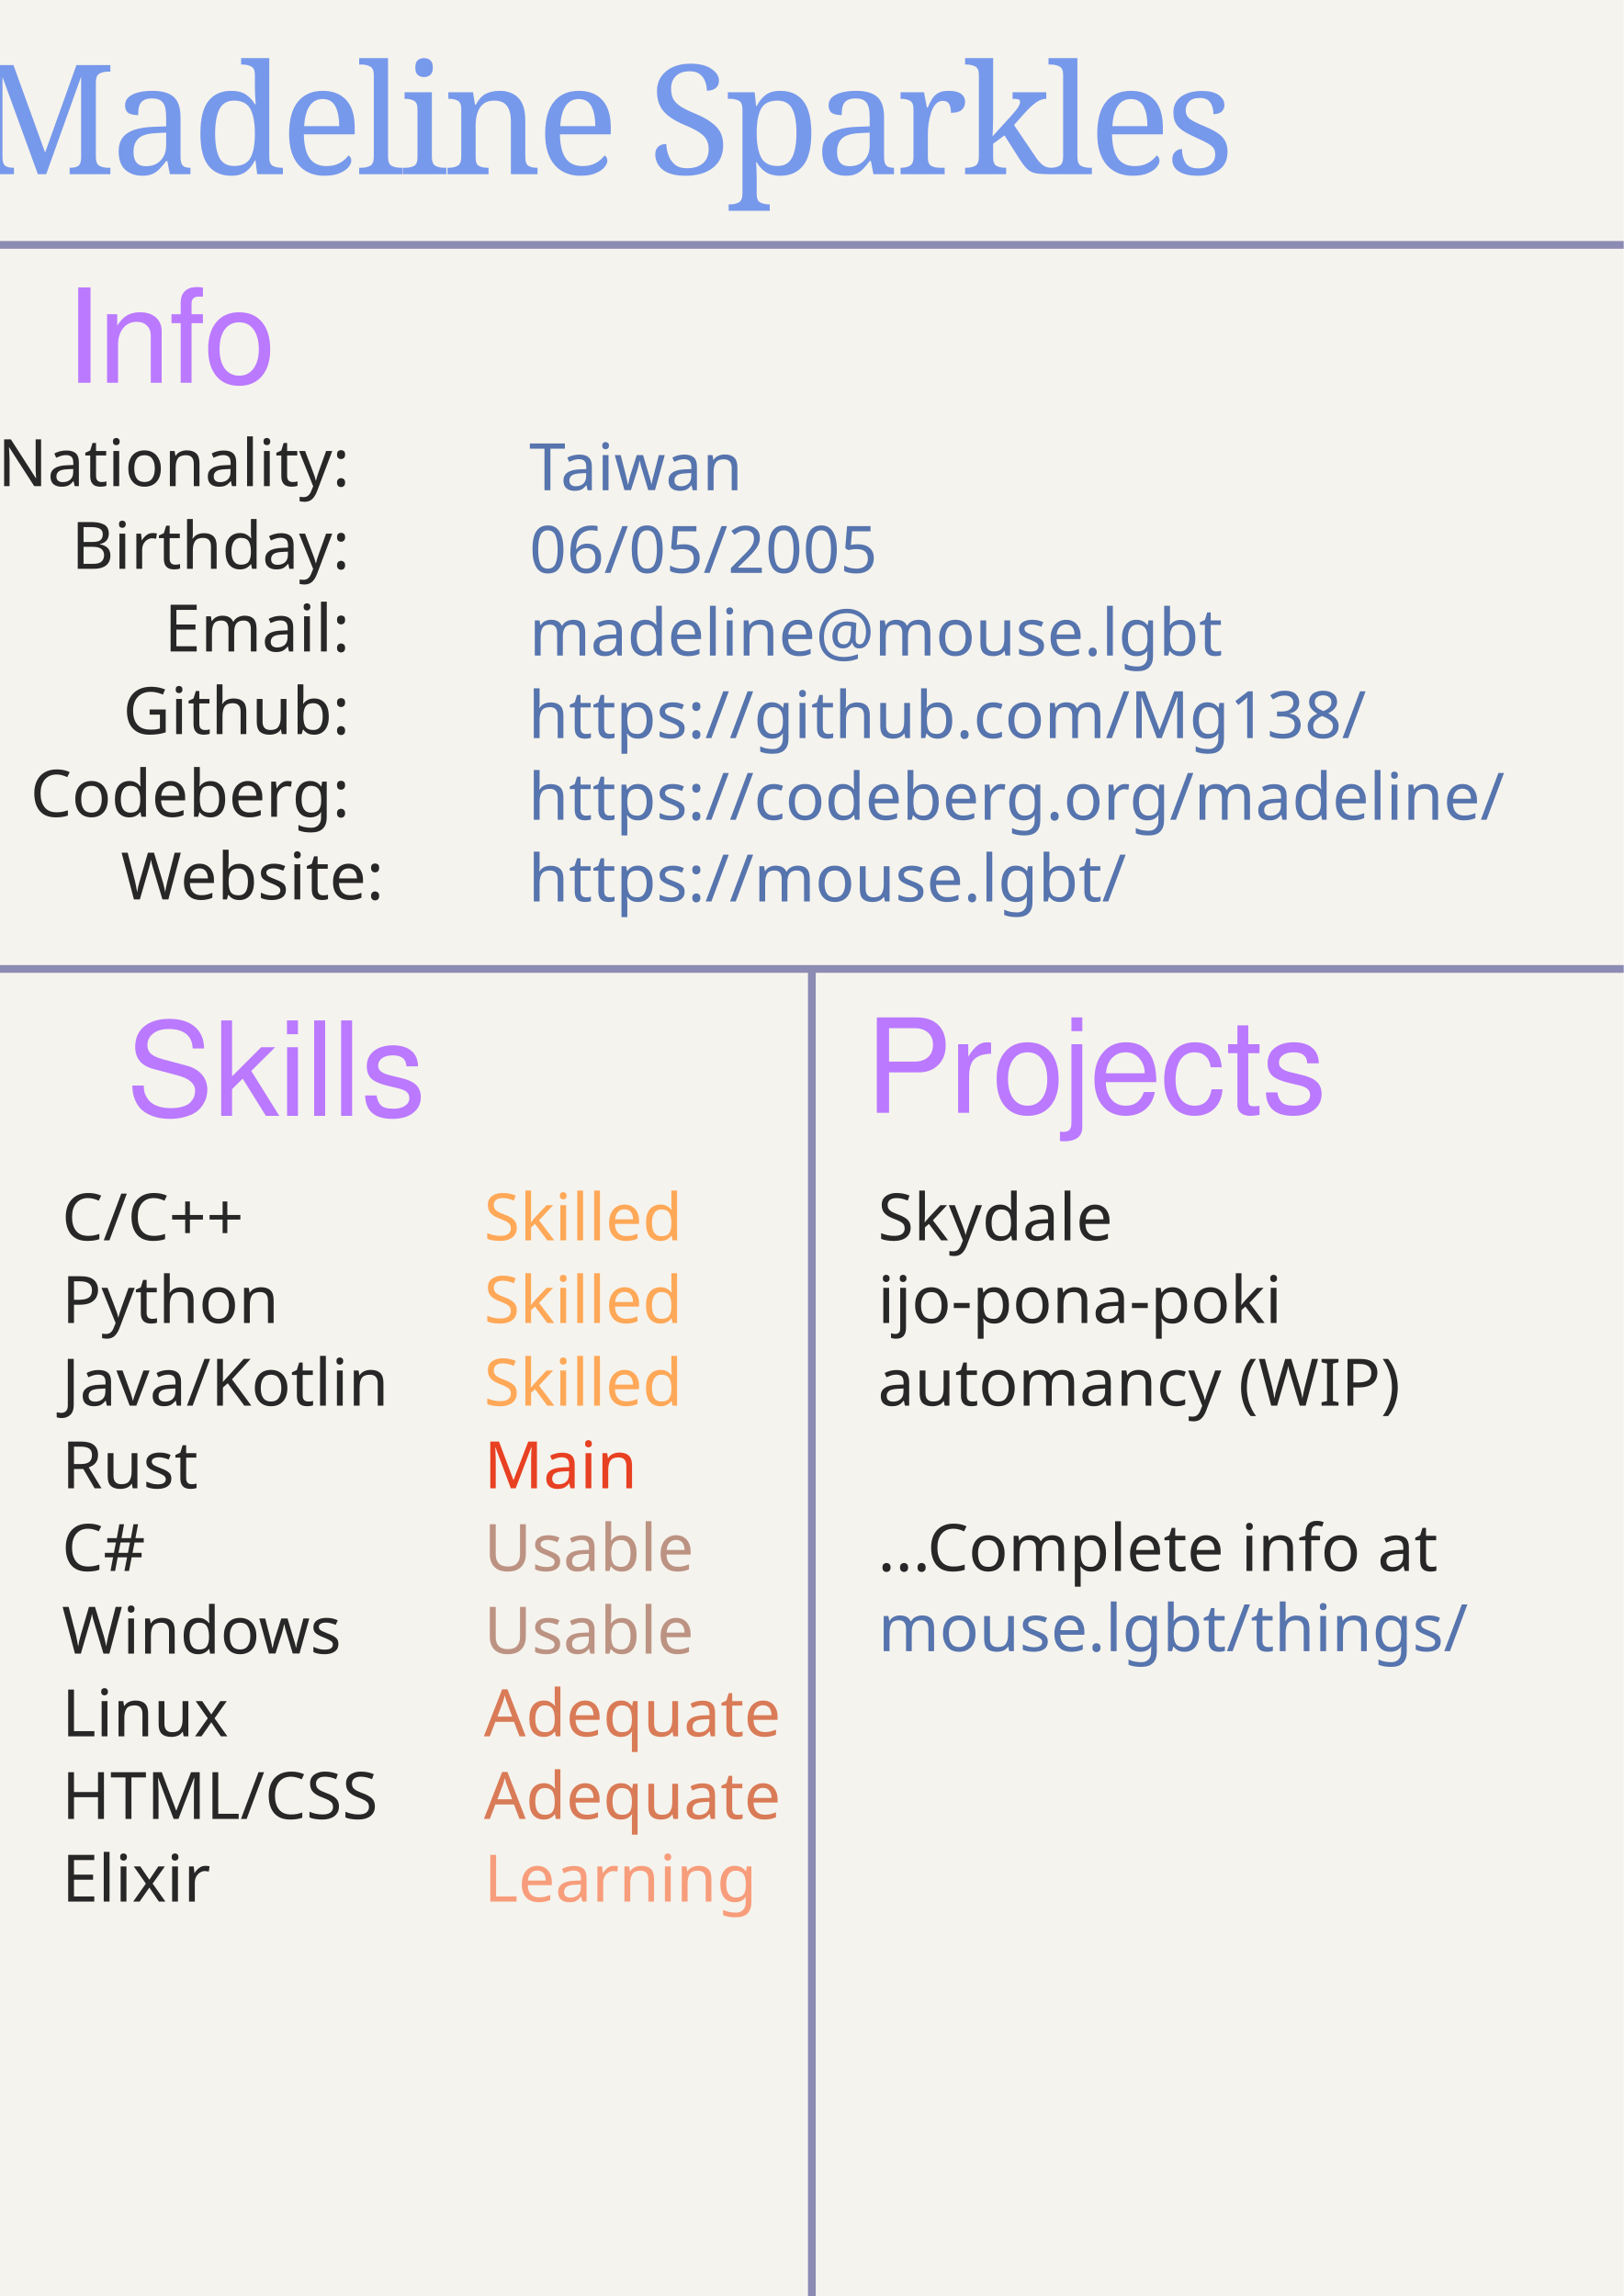
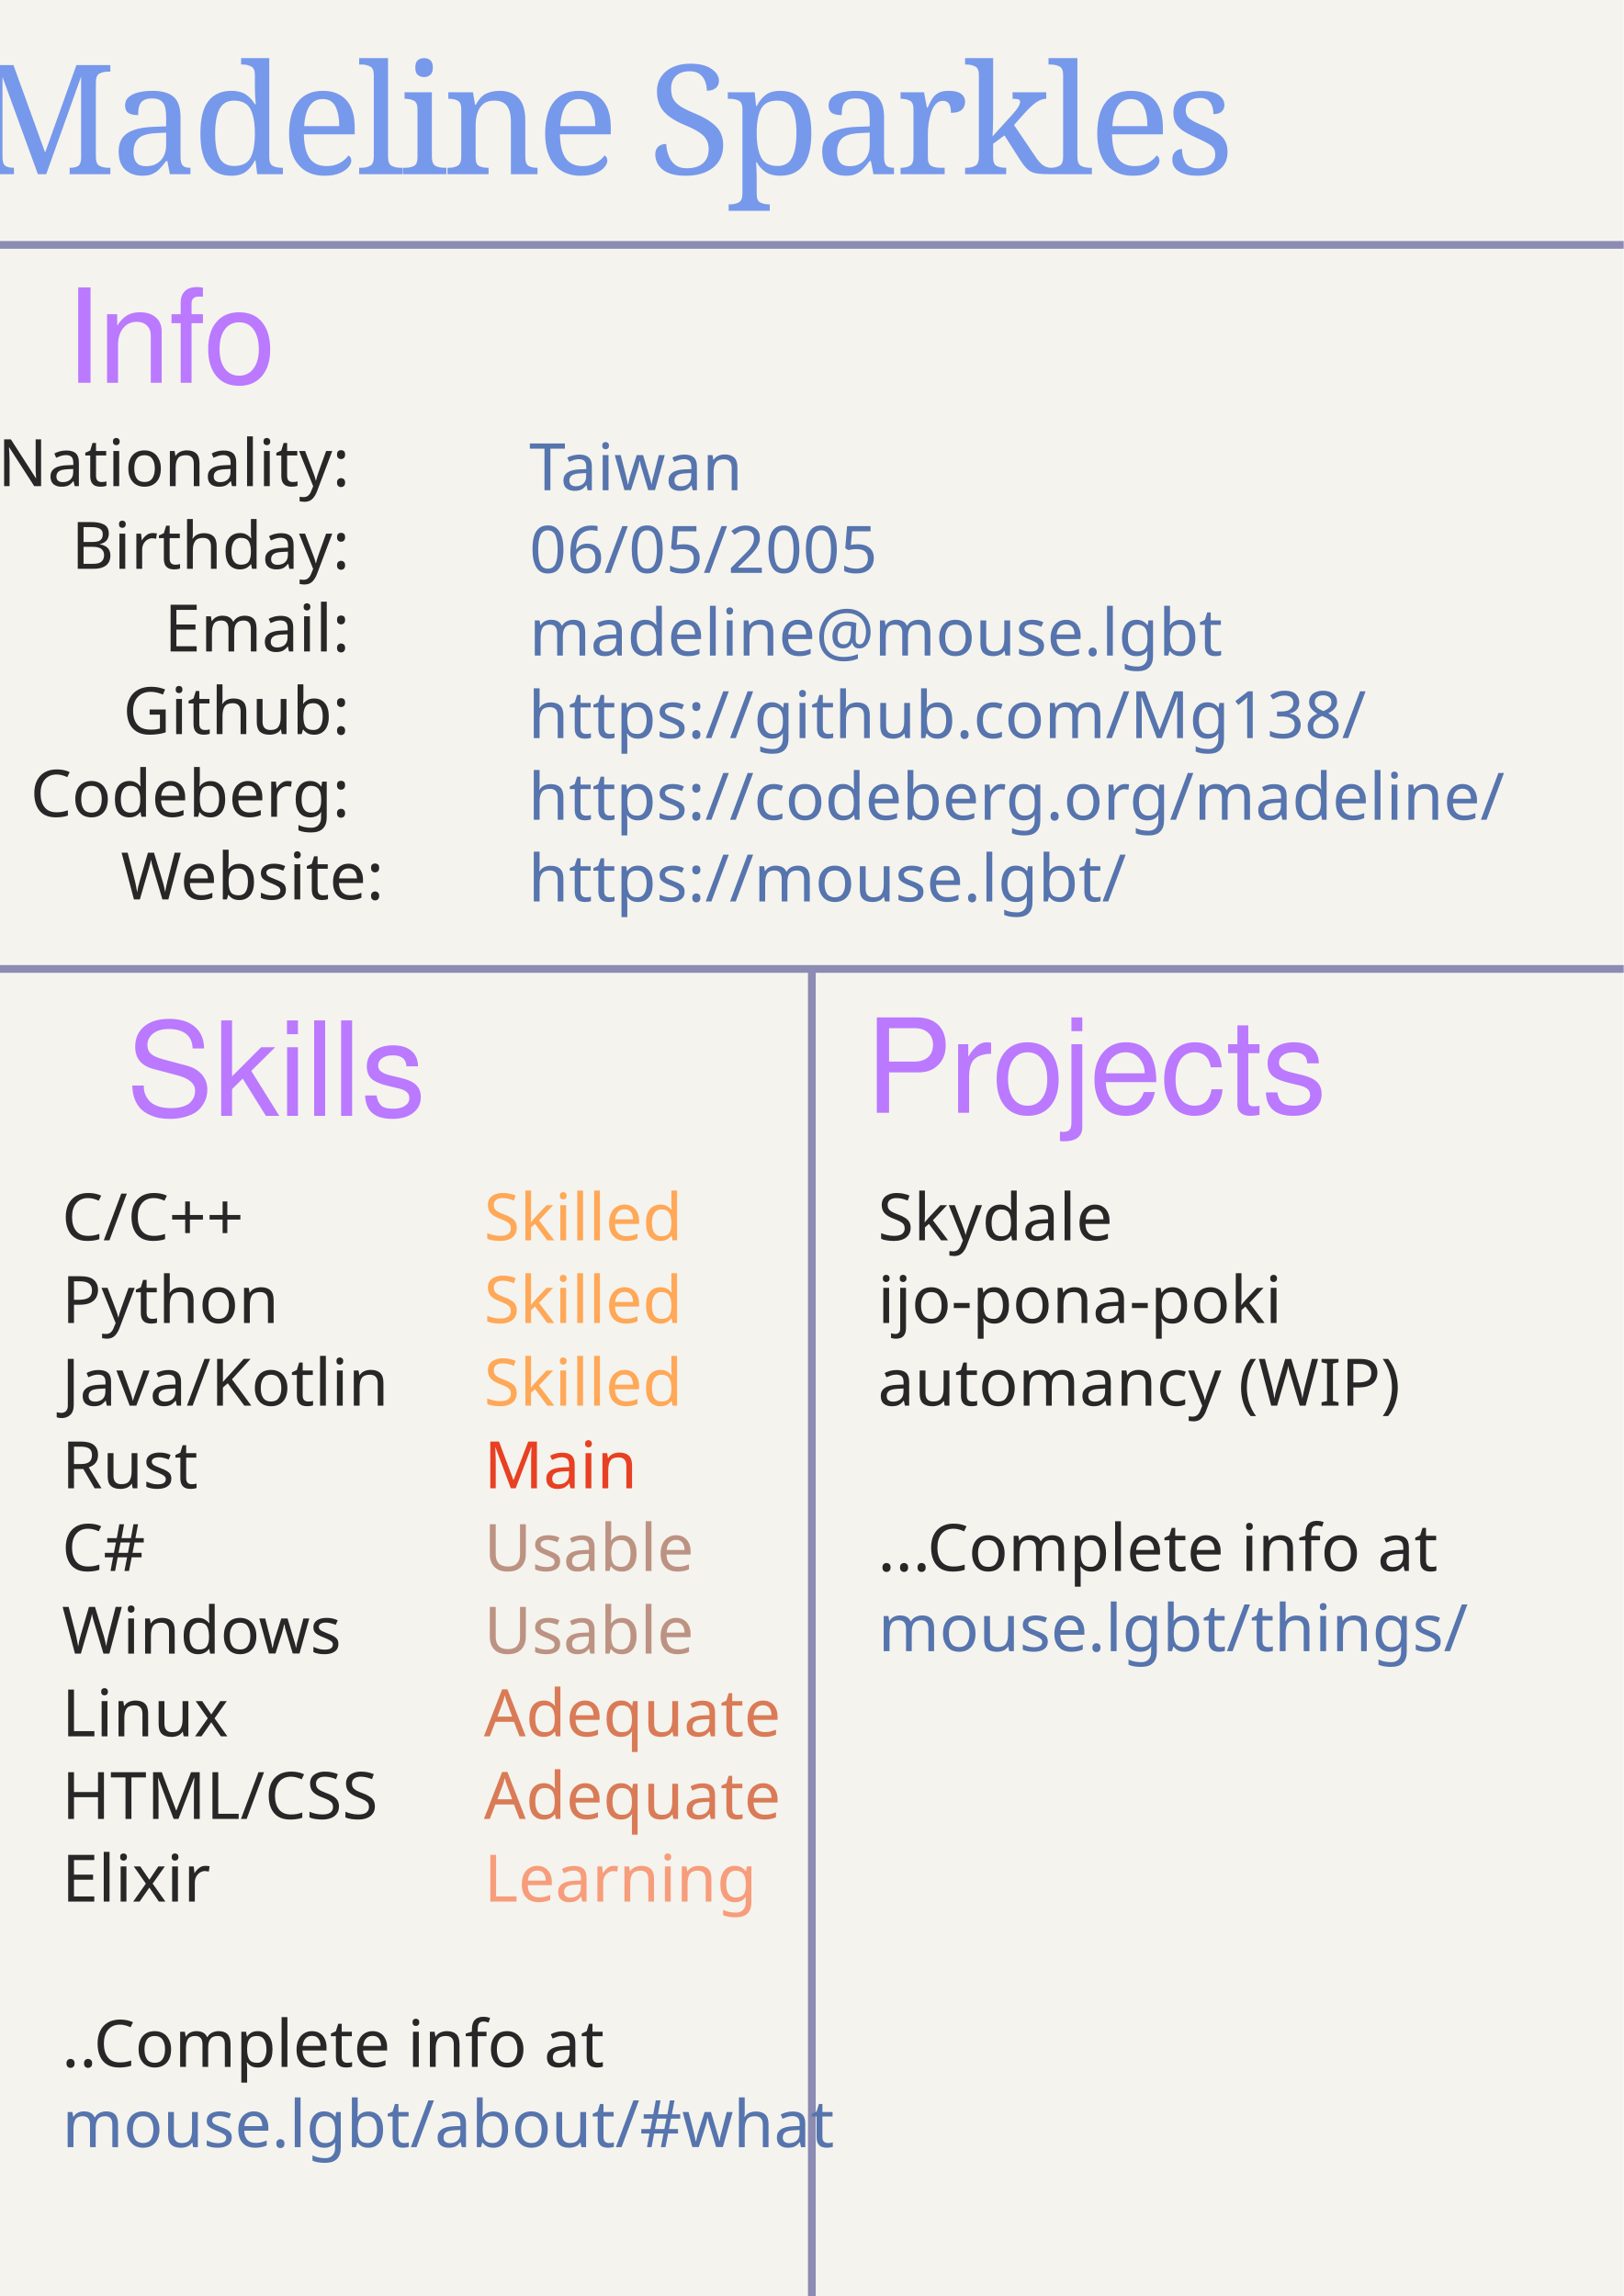
<svg xmlns="http://www.w3.org/2000/svg" xmlns:xlink="http://www.w3.org/1999/xlink" width="210mm" height="297mm" viewBox="0 0 210 297" version="1.1" id="svg5">
  <defs id="defs2" />
  <g id="layer1" style="display:inline">
    <rect style="display:inline;fill:#f5f3ed;fill-opacity:1;stroke:none;stroke-width:3.813;stroke-opacity:1;paint-order:stroke markers fill" id="rect1010" width="210" height="297" x="-2.7824965e-14" y="-3.9857007e-14" />
    <g id="g67292" transform="translate(-0.5913615,0.4302138)">
      <text xml:space="preserve" style="font-style:normal;font-variant:normal;font-weight:normal;font-stretch:normal;font-size:16.933px;line-height:1.25;font-family:FreeSerif;-inkscape-font-specification:FreeSerif;display:inline;fill:#ba79ff;fill-opacity:1;stroke:none;stroke-width:0.265;stroke-opacity:1" x="157.18" y="143.52" id="text24367-6-0">
        <tspan style="font-style:normal;font-variant:normal;font-weight:normal;font-stretch:normal;font-size:16.933px;font-family:FreeSans;-inkscape-font-specification:FreeSans;text-align:center;text-anchor:middle;fill:#ba79ff;fill-opacity:1;stroke:none;stroke-width:0.265;stroke-opacity:1" x="157.18" y="143.52" id="tspan1326">Projects</tspan>
      </text>
    </g>
    <g id="g67309" transform="translate(-0.5291667,-0.5291666)">
      <text xml:space="preserve" style="font-style:normal;font-weight:normal;font-size:8.467px;line-height:1.25;font-family:sans-serif;display:inline;fill:#000000;fill-opacity:1;stroke:none;stroke-width:0.265" x="63.114" y="160.973" id="text50010-5-36">
        <tspan style="font-style:normal;font-variant:normal;font-weight:normal;font-stretch:normal;font-size:8.467px;font-family:'Sarasa Mono TC';-inkscape-font-specification:'Sarasa Mono TC';fill:#ffa858;fill-opacity:1;stroke-width:0.265" x="63.114" y="160.973" id="tspan47738-3">Skilled</tspan>
        <tspan style="font-style:normal;font-variant:normal;font-weight:normal;font-stretch:normal;font-size:8.467px;font-family:'Sarasa Mono TC';-inkscape-font-specification:'Sarasa Mono TC';fill:#ffa858;fill-opacity:1;stroke-width:0.265" x="63.114" y="171.665" id="tspan464">Skilled</tspan>
        <tspan style="font-style:normal;font-variant:normal;font-weight:normal;font-stretch:normal;font-size:8.467px;font-family:'Sarasa Mono TC';-inkscape-font-specification:'Sarasa Mono TC';fill:#ffa858;fill-opacity:1;stroke-width:0.265" x="63.114" y="182.357" id="tspan133811-6">Skilled</tspan>
        <tspan style="font-style:normal;font-variant:normal;font-weight:normal;font-stretch:normal;font-size:8.467px;font-family:'Sarasa Mono TC';-inkscape-font-specification:'Sarasa Mono TC';fill:#e84022;fill-opacity:1;stroke-width:0.265" x="63.114" y="193.05" id="tspan56656-2">Main</tspan>
        <tspan style="font-style:normal;font-variant:normal;font-weight:normal;font-stretch:normal;font-size:8.467px;font-family:'Sarasa Mono TC';-inkscape-font-specification:'Sarasa Mono TC';fill:#bc9383;fill-opacity:1;stroke-width:0.265" x="63.114" y="203.742" id="tspan460">Usable</tspan>
        <tspan style="font-style:normal;font-variant:normal;font-weight:normal;font-stretch:normal;font-size:8.467px;font-family:'Sarasa Mono TC';-inkscape-font-specification:'Sarasa Mono TC';fill:#bc9383;fill-opacity:1;stroke-width:0.265" x="63.114" y="214.434" id="tspan401">Usable</tspan>
        <tspan style="font-style:normal;font-variant:normal;font-weight:normal;font-stretch:normal;font-size:8.467px;font-family:'Sarasa Mono TC';-inkscape-font-specification:'Sarasa Mono TC';fill:#d97b57;fill-opacity:1;stroke-width:0.265" x="63.114" y="225.127" id="tspan141058-0">Adequate</tspan>
        <tspan style="font-style:normal;font-variant:normal;font-weight:normal;font-stretch:normal;font-size:8.467px;font-family:'Sarasa Mono TC';-inkscape-font-specification:'Sarasa Mono TC';fill:#d97b57;fill-opacity:1;stroke-width:0.265" x="63.114" y="235.819" id="tspan1856">Adequate</tspan>
        <tspan style="font-style:normal;font-variant:normal;font-weight:normal;font-stretch:normal;font-size:8.467px;font-family:'Sarasa Mono TC';-inkscape-font-specification:'Sarasa Mono TC';fill:#f79d7b;fill-opacity:1;stroke-width:0.265" x="63.114" y="246.511" id="tspan1868">Learning</tspan>
      </text>
      <text xml:space="preserve" style="font-style:normal;font-weight:normal;font-size:8.467px;line-height:1.25;font-family:sans-serif;display:inline;fill:#272727;fill-opacity:1;stroke:none;stroke-width:0.265" x="8.521" y="160.973" id="text50010-5">
        <tspan style="font-style:normal;font-variant:normal;font-weight:normal;font-stretch:normal;font-size:8.467px;font-family:'Sarasa Mono TC';-inkscape-font-specification:'Sarasa Mono TC';fill:#272727;fill-opacity:1;stroke-width:0.265" x="8.521" y="160.973" id="tspan141058">C/C++</tspan>
        <tspan style="font-style:normal;font-variant:normal;font-weight:normal;font-stretch:normal;font-size:8.467px;font-family:'Sarasa Mono TC';-inkscape-font-specification:'Sarasa Mono TC';fill:#272727;fill-opacity:1;stroke-width:0.265" x="8.521" y="171.665" id="tspan44976">Python</tspan>
        <tspan style="font-style:normal;font-variant:normal;font-weight:normal;font-stretch:normal;font-size:8.467px;font-family:'Sarasa Mono TC';-inkscape-font-specification:'Sarasa Mono TC';fill:#272727;fill-opacity:1;stroke-width:0.265" x="8.521" y="182.357" id="tspan44971">Java/Kotlin</tspan>
        <tspan style="font-style:normal;font-variant:normal;font-weight:normal;font-stretch:normal;font-size:8.467px;font-family:'Sarasa Mono TC';-inkscape-font-specification:'Sarasa Mono TC';fill:#272727;fill-opacity:1;stroke-width:0.265" x="8.521" y="193.05" id="tspan44962">Rust</tspan>
        <tspan style="font-style:normal;font-variant:normal;font-weight:normal;font-stretch:normal;font-size:8.467px;font-family:'Sarasa Mono TC';-inkscape-font-specification:'Sarasa Mono TC';fill:#272727;fill-opacity:1;stroke-width:0.265" x="8.521" y="203.742" id="tspan397">C#</tspan>
        <tspan style="font-style:normal;font-variant:normal;font-weight:normal;font-stretch:normal;font-size:8.467px;font-family:'Sarasa Mono TC';-inkscape-font-specification:'Sarasa Mono TC';fill:#272727;fill-opacity:1;stroke-width:0.265" x="8.521" y="214.434" id="tspan44952">Windows</tspan>
        <tspan style="font-style:normal;font-variant:normal;font-weight:normal;font-stretch:normal;font-size:8.467px;font-family:'Sarasa Mono TC';-inkscape-font-specification:'Sarasa Mono TC';fill:#272727;fill-opacity:1;stroke-width:0.265" x="8.521" y="225.127" id="tspan393">Linux</tspan>
        <tspan style="font-style:normal;font-variant:normal;font-weight:normal;font-stretch:normal;font-size:8.467px;font-family:'Sarasa Mono TC';-inkscape-font-specification:'Sarasa Mono TC';fill:#272727;fill-opacity:1;stroke-width:0.265" x="8.521" y="235.819" id="tspan1860">HTML/CSS</tspan>
        <tspan style="font-style:normal;font-variant:normal;font-weight:normal;font-stretch:normal;font-size:8.467px;font-family:'Sarasa Mono TC';-inkscape-font-specification:'Sarasa Mono TC';fill:#272727;fill-opacity:1;stroke-width:0.265" x="8.521" y="246.511" id="tspan1858">Elixir</tspan>
+         <tspan style="font-style:normal;font-variant:normal;font-weight:normal;font-stretch:normal;font-size:8.467px;font-family:'Sarasa Mono TC';-inkscape-font-specification:'Sarasa Mono TC';fill:#272727;fill-opacity:1;stroke-width:0.265" x="8.521" y="257.204" id="tspan453" />
+         <tspan style="font-style:normal;font-variant:normal;font-weight:normal;font-stretch:normal;font-size:8.467px;font-family:'Sarasa Mono TC';-inkscape-font-specification:'Sarasa Mono TC';fill:#272727;fill-opacity:1;stroke-width:0.265" x="8.521" y="267.896" id="tspan455">..Complete info at</tspan>
      </text>
      <text xml:space="preserve" style="font-style:normal;font-variant:normal;font-weight:normal;font-stretch:normal;font-size:16.933px;line-height:1.25;font-family:FreeSerif;-inkscape-font-specification:FreeSerif;display:inline;fill:#ba79ff;fill-opacity:1;stroke:none;stroke-width:0.265;stroke-opacity:1" x="50.99" y="144.869" id="text24367-6">
        <tspan id="tspan24365-7" style="font-style:normal;font-variant:normal;font-weight:normal;font-stretch:normal;font-size:16.933px;font-family:FreeSans;-inkscape-font-specification:FreeSans;text-align:center;text-anchor:middle;fill:#ba79ff;fill-opacity:1;stroke:none;stroke-width:0.265;stroke-opacity:1" x="50.99" y="144.869">Skills</tspan>
      </text>
    </g>
    <g id="g67324" transform="translate(-1.338029,-1.820627)">
      <a id="a1253" xlink:href="https://mouse.lgbt/">
        <text xml:space="preserve" style="display:inline;font-style:normal;font-weight:normal;font-size:8.467px;line-height:1.25;font-family:sans-serif;fill:#000000;fill-opacity:1;stroke:none;stroke-width:0.265" x="69.655" y="91.966" id="text1214" transform="translate(0,26.45833)">
          <tspan style="font-style:normal;font-variant:normal;font-weight:normal;font-stretch:normal;font-size:8.467px;font-family:'Sarasa Mono TC';-inkscape-font-specification:'Sarasa Mono TC';fill:#5674ad;fill-opacity:1;stroke-width:0.265" x="69.655" y="91.966" id="tspan1212">https://mouse.lgbt/</tspan>
        </text>
      </a>
      <a id="a1249" xlink:href="https://codeberg.org/madeline/">
        <text xml:space="preserve" style="display:inline;font-style:normal;font-weight:normal;font-size:8.467px;line-height:1.25;font-family:sans-serif;fill:#000000;fill-opacity:1;stroke:none;stroke-width:0.265" x="69.655" y="81.402" id="text1198" transform="translate(0,26.45833)">
          <tspan style="font-style:normal;font-variant:normal;font-weight:normal;font-stretch:normal;font-size:8.467px;font-family:'Sarasa Mono TC';-inkscape-font-specification:'Sarasa Mono TC';fill:#5674ad;fill-opacity:1;stroke-width:0.265" x="69.655" y="81.402" id="tspan1196">https://codeberg.org/madeline/</tspan>
        </text>
      </a>
      <a id="a1245" xlink:href="https://github.com/Mg138/">
        <text xml:space="preserve" style="display:inline;font-style:normal;font-weight:normal;font-size:8.467px;line-height:1.25;font-family:sans-serif;fill:#000000;fill-opacity:1;stroke:none;stroke-width:0.265" x="69.655" y="70.837" id="text1233" transform="translate(0,26.45833)">
          <tspan style="font-style:normal;font-variant:normal;font-weight:normal;font-stretch:normal;font-size:8.467px;font-family:'Sarasa Mono TC';-inkscape-font-specification:'Sarasa Mono TC';fill:#5674ad;fill-opacity:1;stroke-width:0.265" x="69.655" y="70.837" id="tspan1231">https://github.com/Mg138/</tspan>
        </text>
      </a>
      <text xml:space="preserve" style="display:inline;font-style:normal;font-weight:normal;font-size:8.467px;line-height:1.25;font-family:sans-serif;fill:#000000;fill-opacity:1;stroke:none;stroke-width:0.265" x="69.791" y="65.234" id="text6233">
        <tspan id="tspan6231" style="font-style:normal;font-variant:normal;font-weight:normal;font-stretch:normal;font-size:8.467px;font-family:'Sarasa Mono TC';-inkscape-font-specification:'Sarasa Mono TC';fill:#5674ad;fill-opacity:1;stroke-width:0.265" x="69.791" y="65.234">Taiwan</tspan>
        <tspan style="font-style:normal;font-variant:normal;font-weight:normal;font-stretch:normal;font-size:8.467px;font-family:'Sarasa Mono TC';-inkscape-font-specification:'Sarasa Mono TC';fill:#5674ad;fill-opacity:1;stroke-width:0.265" x="69.791" y="75.926" id="tspan6235">06/05/2005</tspan>
        <tspan style="font-style:normal;font-variant:normal;font-weight:normal;font-stretch:normal;font-size:8.467px;font-family:'Sarasa Mono TC';-inkscape-font-specification:'Sarasa Mono TC';fill:#5674ad;fill-opacity:1;stroke-width:0.265" x="69.791" y="86.619" id="tspan1711">madeline@mouse.lgbt</tspan>
      </text>
      <text xml:space="preserve" style="font-style:normal;font-weight:normal;font-size:8.467px;line-height:1.25;font-family:sans-serif;display:inline;fill:#272727;fill-opacity:1;stroke:none;stroke-width:0.265" x="66.396" y="64.705" id="text50010">
        <tspan style="font-style:normal;font-variant:normal;font-weight:normal;font-stretch:normal;font-size:8.467px;font-family:'Sarasa Mono TC';-inkscape-font-specification:'Sarasa Mono TC';text-align:end;text-anchor:end;fill:#272727;fill-opacity:1;stroke-width:0.265" x="66.396" y="64.705" id="tspan203651">Nationality:</tspan>
        <tspan style="font-style:normal;font-variant:normal;font-weight:normal;font-stretch:normal;font-size:8.467px;font-family:'Sarasa Mono TC';-inkscape-font-specification:'Sarasa Mono TC';text-align:end;text-anchor:end;fill:#272727;fill-opacity:1;stroke-width:0.265" x="66.396" y="75.397" id="tspan3420">Birthday:</tspan>
        <tspan style="font-style:normal;font-variant:normal;font-weight:normal;font-stretch:normal;font-size:8.467px;font-family:'Sarasa Mono TC';-inkscape-font-specification:'Sarasa Mono TC';text-align:end;text-anchor:end;fill:#272727;fill-opacity:1;stroke-width:0.265" x="66.396" y="86.09" id="tspan3226">Email:</tspan>
        <tspan style="font-style:normal;font-variant:normal;font-weight:normal;font-stretch:normal;font-size:8.467px;font-family:'Sarasa Mono TC';-inkscape-font-specification:'Sarasa Mono TC';text-align:end;text-anchor:end;fill:#272727;fill-opacity:1;stroke-width:0.265" x="66.396" y="96.782" id="tspan3218">Github:</tspan>
        <tspan style="font-style:normal;font-variant:normal;font-weight:normal;font-stretch:normal;font-size:8.467px;font-family:'Sarasa Mono TC';-inkscape-font-specification:'Sarasa Mono TC';text-align:end;text-anchor:end;fill:#272727;fill-opacity:1;stroke-width:0.265" x="66.396" y="107.474" id="tspan3285">Codeberg:</tspan>
        <tspan style="font-style:normal;font-variant:normal;font-weight:normal;font-stretch:normal;font-size:8.467px;font-family:'Sarasa Mono TC';-inkscape-font-specification:'Sarasa Mono TC';text-align:end;text-anchor:end;fill:#272727;fill-opacity:1;stroke-width:0.265" x="66.396" y="118.167" id="tspan1713">Website:</tspan>
      </text>
      <text xml:space="preserve" style="font-style:normal;font-variant:normal;font-weight:normal;font-stretch:normal;font-size:16.933px;line-height:1.25;font-family:FreeSerif;-inkscape-font-specification:FreeSerif;fill:#ba79ff;fill-opacity:1;stroke:none;stroke-width:0.265;stroke-opacity:1" x="9.766" y="51.337" id="text24367">
        <tspan id="tspan24365" style="font-style:normal;font-variant:normal;font-weight:normal;font-stretch:normal;font-size:16.933px;font-family:FreeSans;-inkscape-font-specification:FreeSans;fill:#ba79ff;fill-opacity:1;stroke:none;stroke-width:0.265;stroke-opacity:1" x="9.766" y="51.337">Info</tspan>
      </text>
    </g>
    <g id="g67330" style="fill:none;fill-opacity:1;stroke:#b3a57e;stroke-opacity:1">
      <path style="fill:none;fill-opacity:1;stroke:#8c8bb3;stroke-width:1;stroke-linecap:butt;stroke-linejoin:miter;stroke-miterlimit:4;stroke-dasharray:none;stroke-dashoffset:0;stroke-opacity:1" d="M 0,31.678 H 210" id="path17605" />
      <path id="path131390" style="fill:none;fill-opacity:1;stroke:#8c8bb3;stroke-width:1;stroke-linecap:butt;stroke-linejoin:miter;stroke-miterlimit:4;stroke-dasharray:none;stroke-dashoffset:0;stroke-opacity:1" d="M 105,125.338 V 297 M 0,125.338 l 210,0" />
    </g>
    <text xml:space="preserve" style="font-style:normal;font-weight:normal;font-size:19.756px;line-height:1;font-family:sans-serif;letter-spacing:-0.661px;word-spacing:0px;display:inline;fill:#7799eb;fill-opacity:1;stroke:none;stroke-width:0.244" x="89.918" y="22.535" id="text3952">
      <tspan style="font-style:normal;font-variant:normal;font-weight:normal;font-stretch:normal;font-size:19.756px;font-family:serif;-inkscape-font-specification:serif;text-align:center;writing-mode:lr-tb;text-anchor:middle;fill:#7799eb;fill-opacity:1;stroke-width:0.244" x="91.825" y="22.535" transform="translate(200.5087)" id="tspan34532">Madeline Sparkles </tspan>
    </text>
    <text xml:space="preserve" style="font-style:normal;font-weight:normal;font-size:8.467px;line-height:1.25;font-family:sans-serif;display:inline;fill:#272727;fill-opacity:1;stroke:none;stroke-width:0.265" x="113.525" y="160.444" id="text50010-5-3">
      <tspan style="font-style:normal;font-variant:normal;font-weight:normal;font-stretch:normal;font-size:8.467px;font-family:'Sarasa Mono TC';-inkscape-font-specification:'Sarasa Mono TC';fill:#272727;fill-opacity:1;stroke-width:0.265" x="113.525" y="160.444" id="tspan1858-9">Skydale</tspan>
      <tspan style="font-style:normal;font-variant:normal;font-weight:normal;font-stretch:normal;font-size:8.467px;font-family:'Sarasa Mono TC';-inkscape-font-specification:'Sarasa Mono TC';fill:#272727;fill-opacity:1;stroke-width:0.265" x="113.525" y="171.136" id="tspan2111">ijo-pona-poki</tspan>
      <tspan style="font-style:normal;font-variant:normal;font-weight:normal;font-stretch:normal;font-size:8.467px;font-family:'Sarasa Mono TC';-inkscape-font-specification:'Sarasa Mono TC';fill:#272727;fill-opacity:1;stroke-width:0.265" x="113.525" y="181.828" id="tspan2113">automancy (WIP)</tspan>
      <tspan style="font-style:normal;font-variant:normal;font-weight:normal;font-stretch:normal;font-size:8.467px;font-family:'Sarasa Mono TC';-inkscape-font-specification:'Sarasa Mono TC';fill:#272727;fill-opacity:1;stroke-width:0.265" x="113.525" y="192.521" id="tspan2115" />
      <tspan style="font-style:normal;font-variant:normal;font-weight:normal;font-stretch:normal;font-size:8.467px;font-family:'Sarasa Mono TC';-inkscape-font-specification:'Sarasa Mono TC';fill:#272727;fill-opacity:1;stroke-width:0.265" x="113.525" y="203.213" id="tspan2131">...Complete info at</tspan>
    </text>
    <a id="a1559" xlink:href="https://mouse.lgbt/things/">
      <text xml:space="preserve" style="font-style:normal;font-weight:normal;font-size:8.467px;line-height:1.25;font-family:sans-serif;display:inline;fill:#5674ad;fill-opacity:1;stroke:none;stroke-width:0.265" x="113.576" y="213.589" id="text1541">
        <tspan style="font-style:normal;font-variant:normal;font-weight:normal;font-stretch:normal;font-size:8.467px;font-family:'Sarasa Mono TC';-inkscape-font-specification:'Sarasa Mono TC';fill:#5674ad;fill-opacity:1;stroke-width:0.265" x="113.576" y="213.589" id="tspan1539">mouse.lgbt/things/</tspan>
      </text>
    </a>
+     <a id="a465" xlink:href="https://mouse.lgbt/about/#what" transform="translate(-105.542,64.15409)">
+       <text xml:space="preserve" style="font-style:normal;font-weight:normal;font-size:8.467px;line-height:1.25;font-family:sans-serif;display:inline;fill:#5674ad;fill-opacity:1;stroke:none;stroke-width:0.265" x="113.576" y="213.589" id="text463">
+         <tspan style="font-style:normal;font-variant:normal;font-weight:normal;font-stretch:normal;font-size:8.467px;font-family:'Sarasa Mono TC';-inkscape-font-specification:'Sarasa Mono TC';fill:#5674ad;fill-opacity:1;stroke-width:0.265" x="113.576" y="213.589" id="tspan461">mouse.lgbt/about/#what</tspan>
+       </text>
+     </a>
  </g>
</svg>
